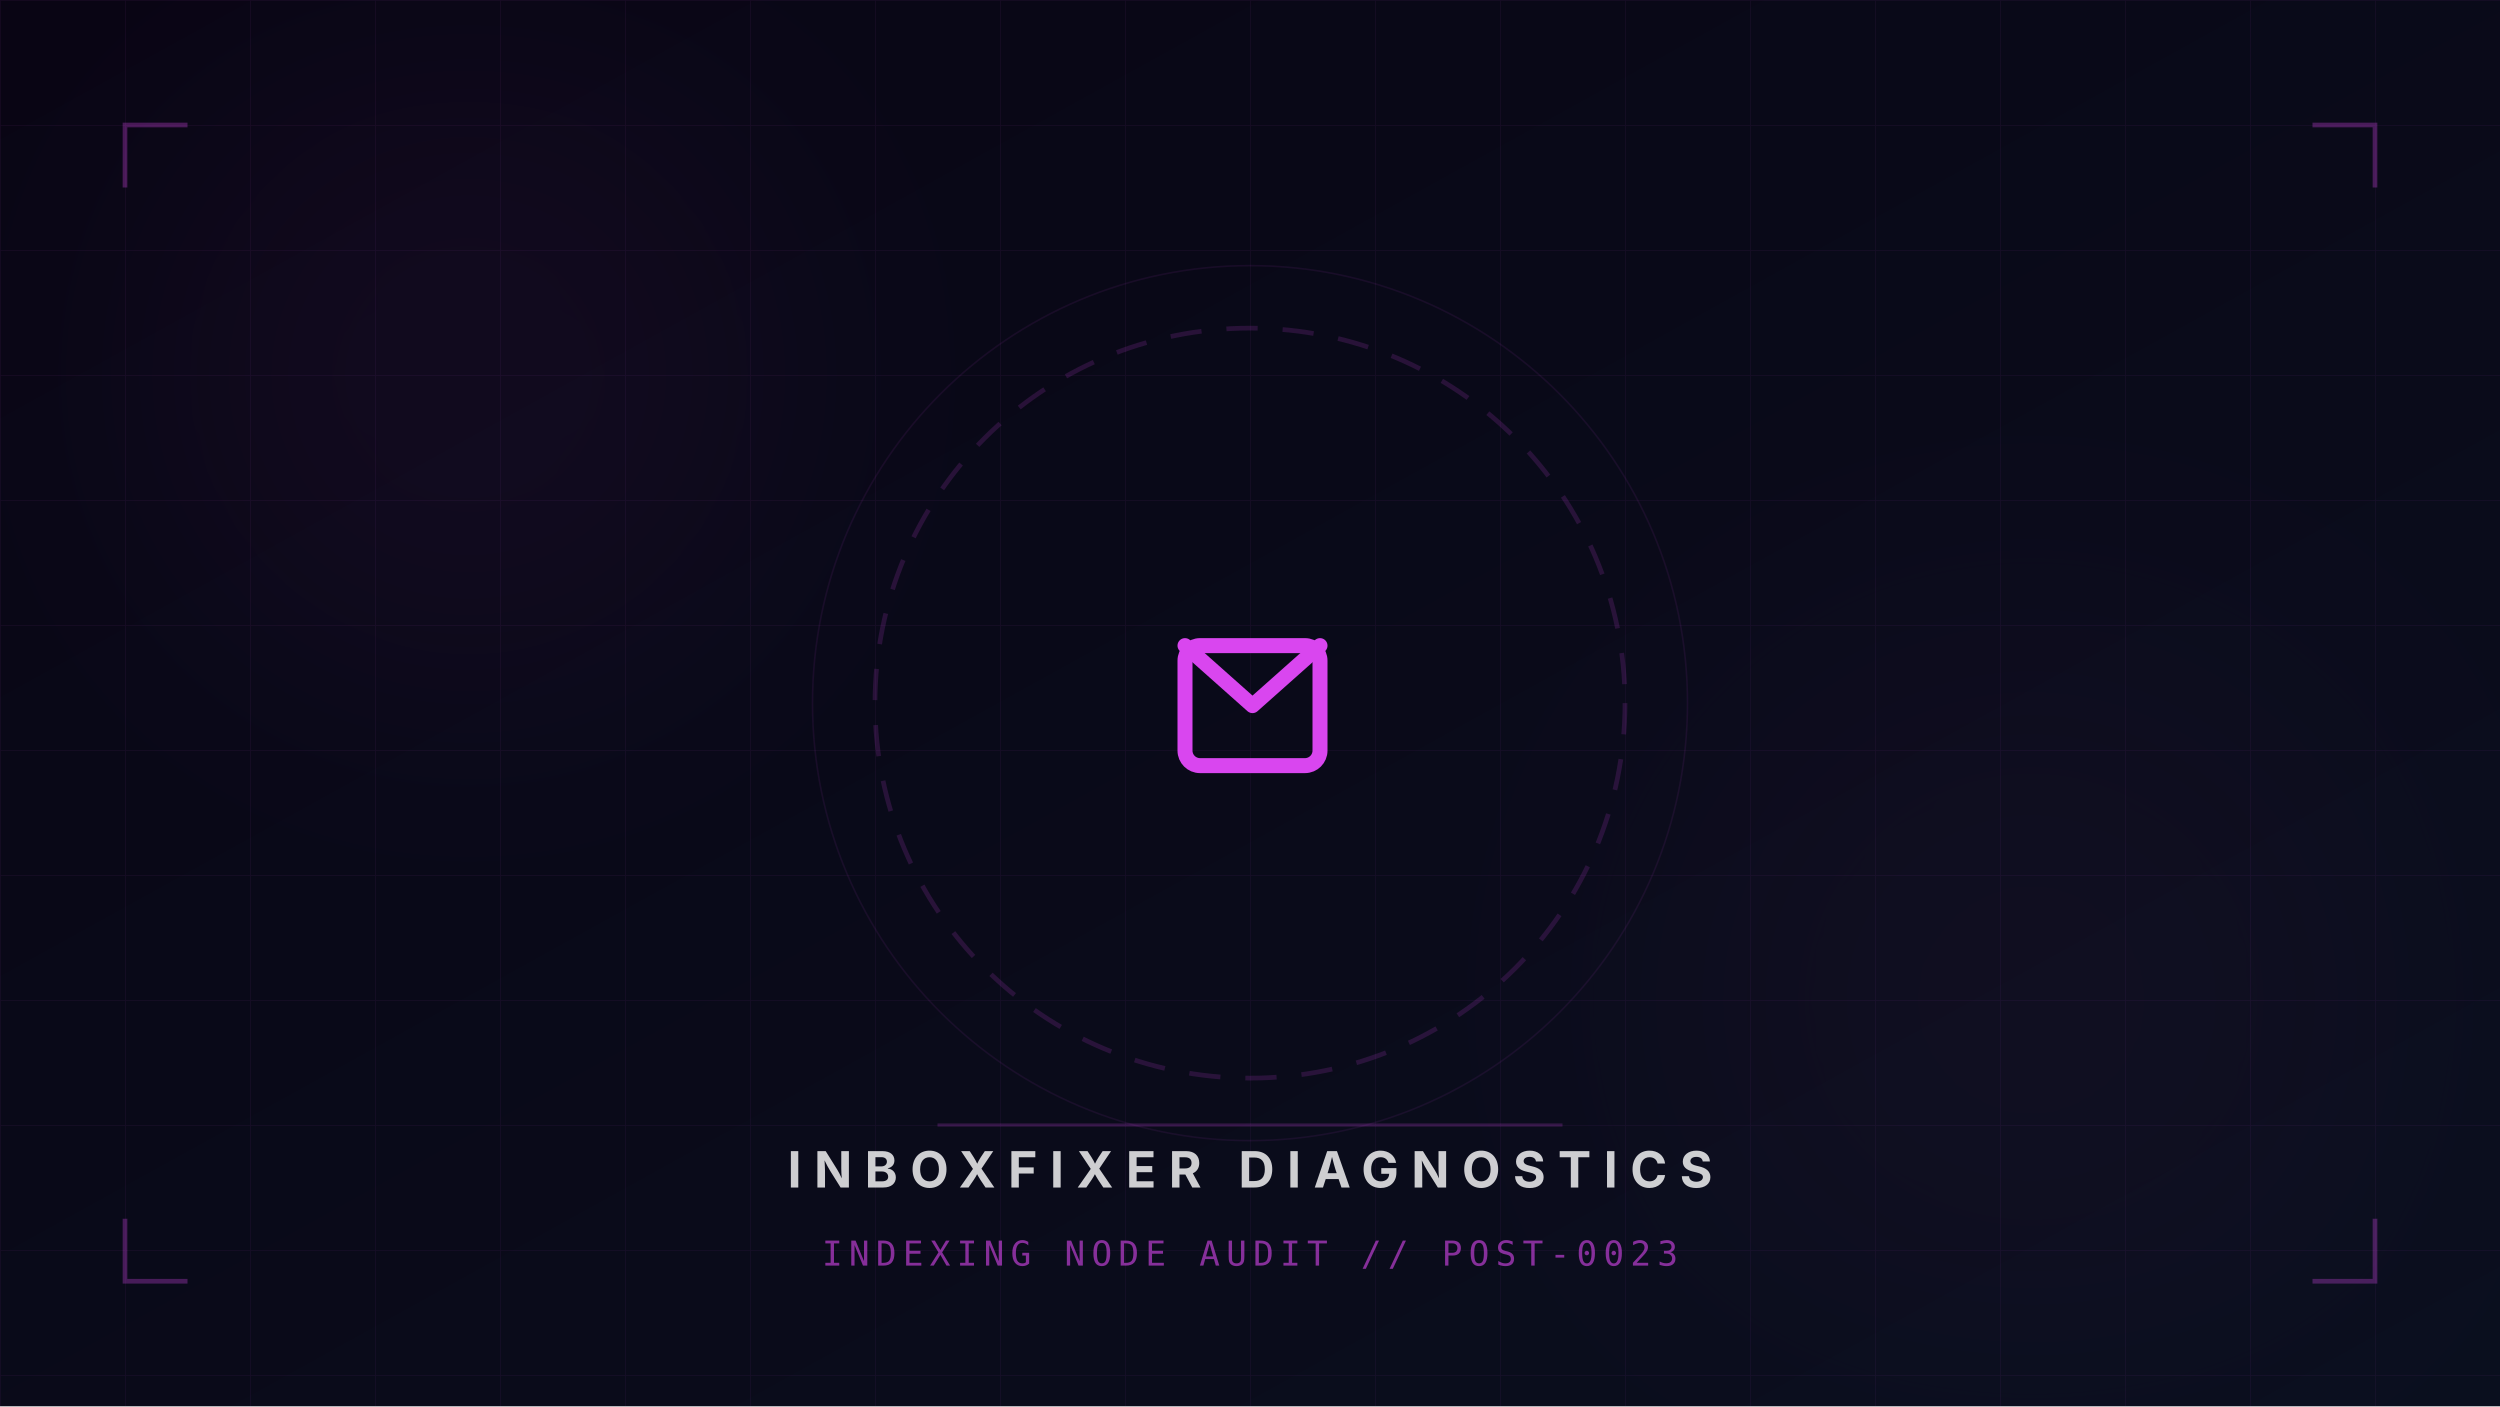
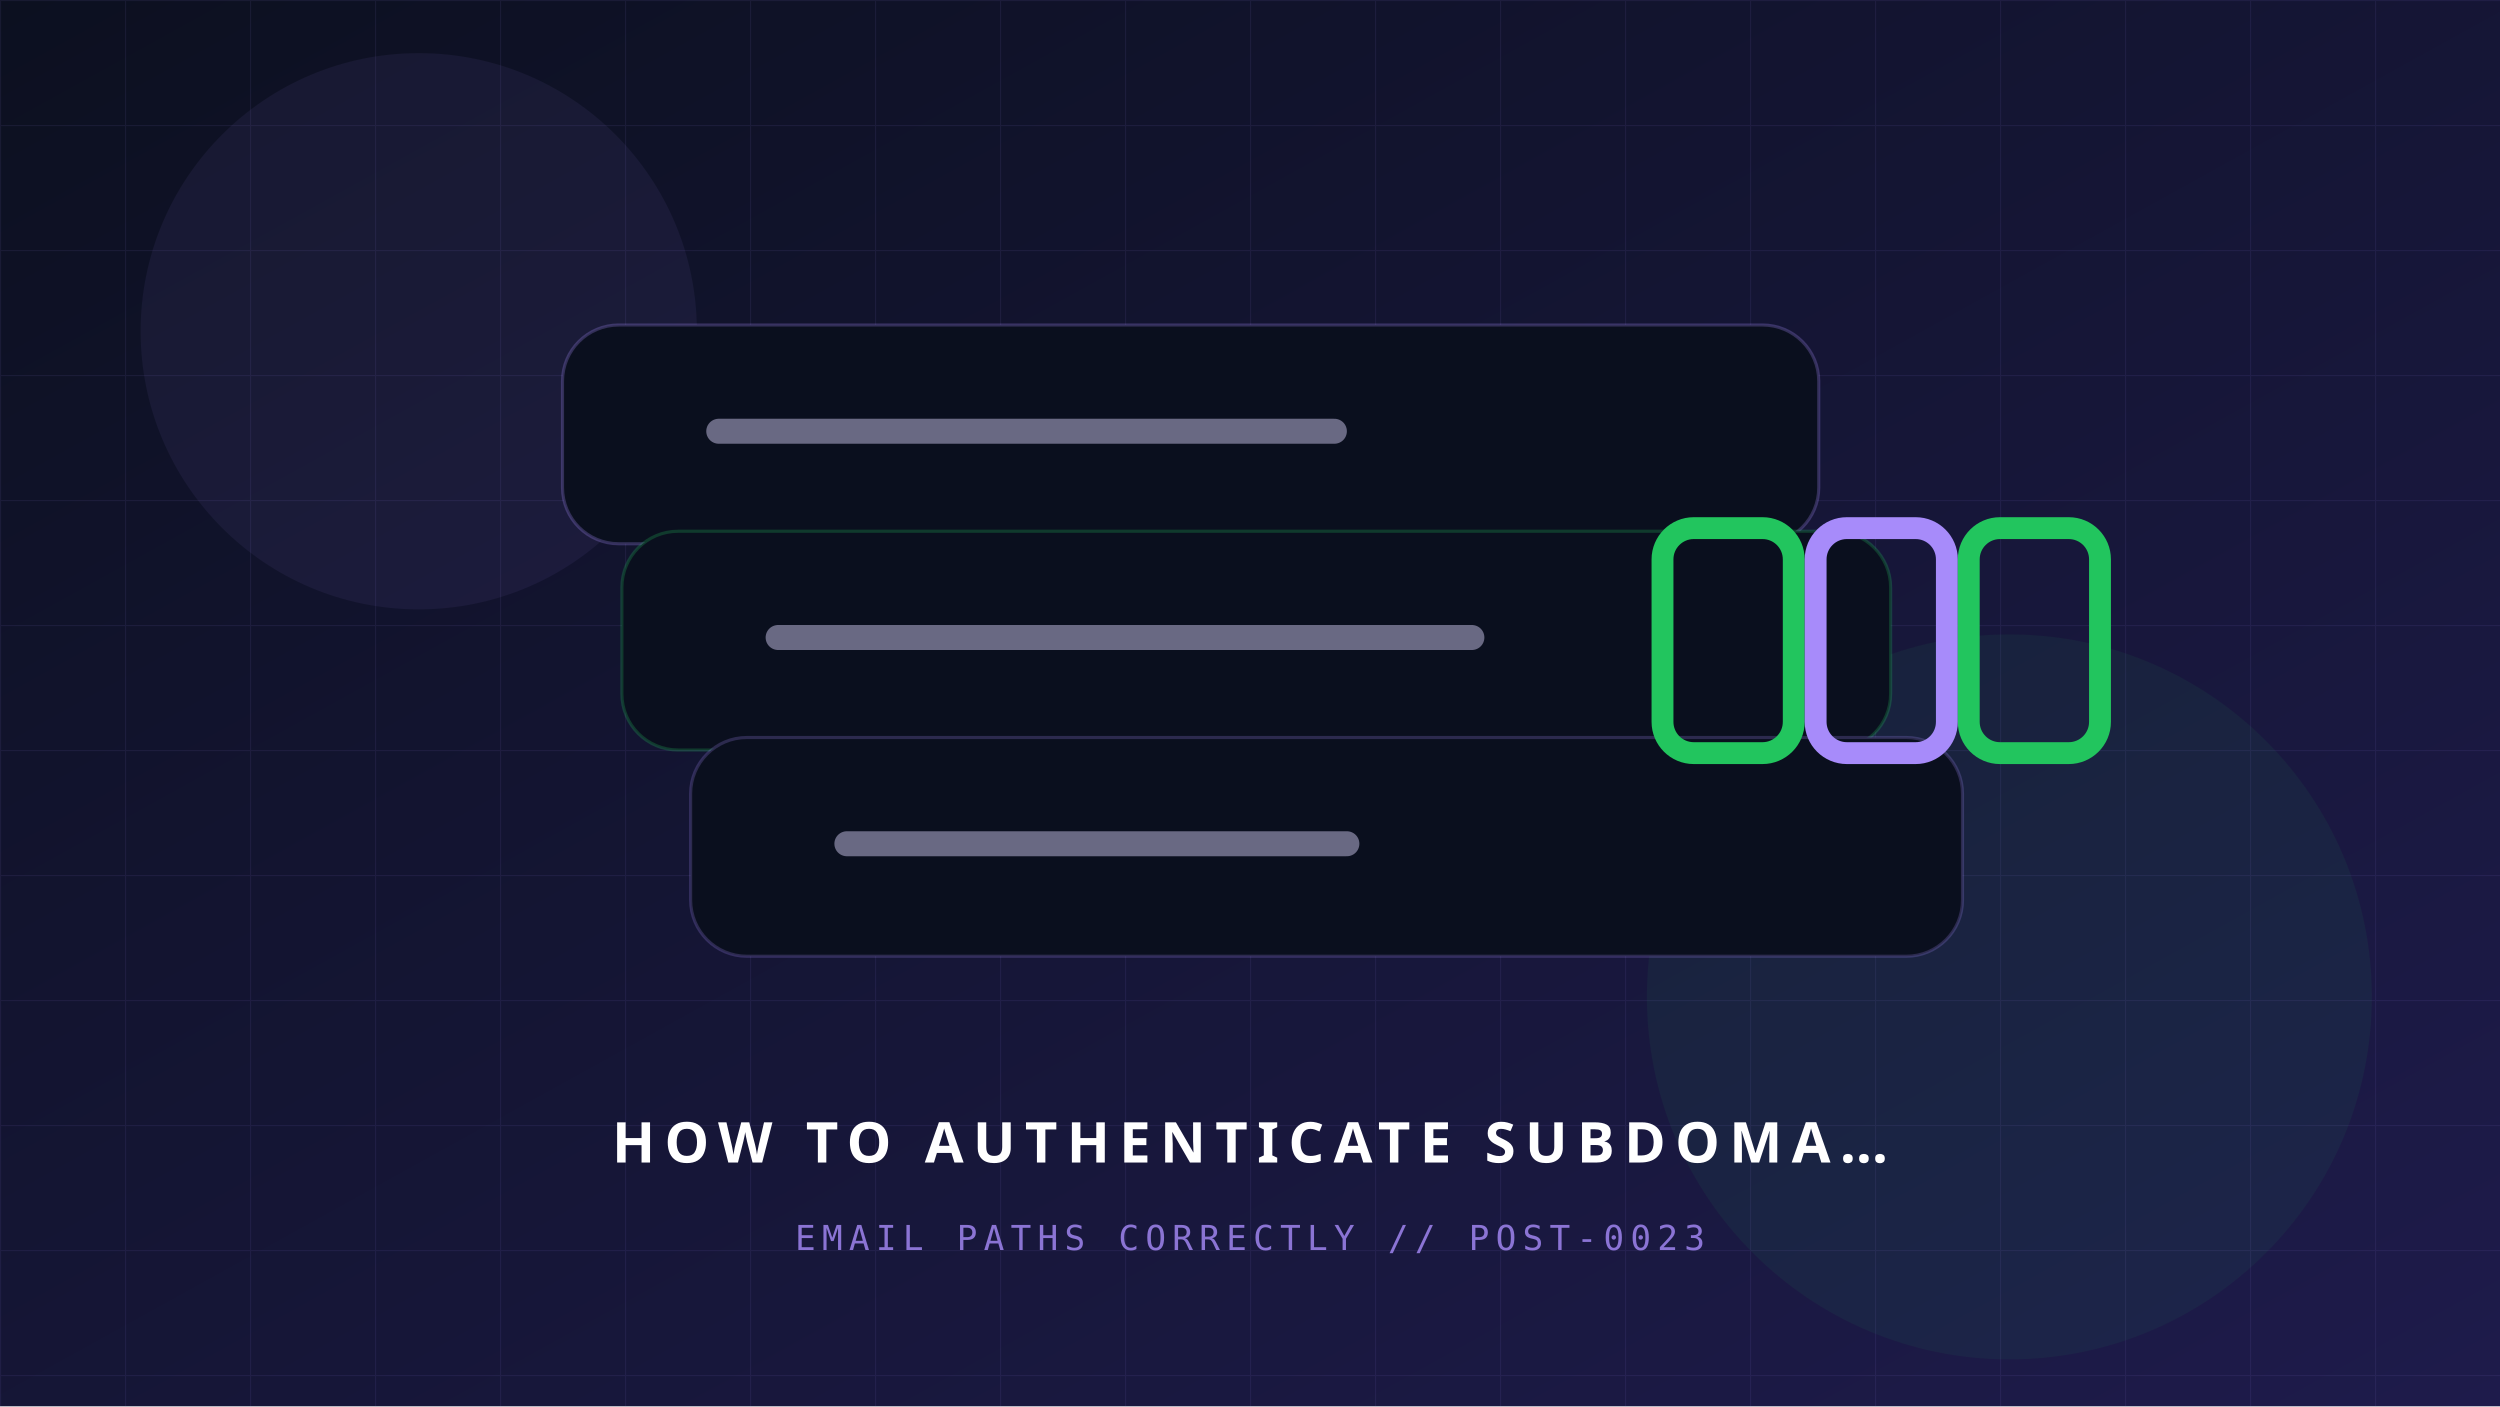
<svg xmlns="http://www.w3.org/2000/svg" viewBox="0 0 800 450" width="100%" height="100%">
  <defs>
    <linearGradient id="grad-23" x1="0%" y1="0%" x2="100%" y2="100%">
-       <stop offset="0%" stop-color="#090514" />
-       <stop offset="100%" stop-color="#0a0f1e" />
+       <stop offset="0%" stop-color="#0c1020" />
+       <stop offset="100%" stop-color="#1e1b4b" />
    </linearGradient>
    <pattern id="grid-23" width="40" height="40" patternUnits="userSpaceOnUse">
-       <path d="M 40 0 L 0 0 0 40" fill="none" stroke="#d946ef" stroke-width="0.5" opacity="0.07" />
+       <path d="M40 0L0 0 0 40" fill="none" stroke="#a78bfa" stroke-width="0.7" opacity="0.08" />
    </pattern>
  </defs>
  <rect width="800" height="450" fill="url(#grad-23)" />
  <rect width="800" height="450" fill="url(#grid-23)" />
-   <circle cx="150" cy="120" r="100" fill="#d946ef" opacity="0.04" filter="blur(40px)" />
-   <circle cx="650" cy="320" r="120" fill="#d946ef" opacity="0.03" filter="blur(50px)" />
-   <circle cx="400" cy="225" r="120" fill="none" stroke="#d946ef" stroke-width="1.5" stroke-dasharray="10, 8" opacity="0.15" />
-   <circle cx="400" cy="225" r="140" fill="none" stroke="#d946ef" stroke-width="0.5" opacity="0.08" />
-   <path d="M 40 60 L 40 40 L 60 40" fill="none" stroke="#d946ef" stroke-width="1.5" opacity="0.3" />
-   <path d="M 760 60 L 760 40 L 740 40" fill="none" stroke="#d946ef" stroke-width="1.5" opacity="0.3" />
-   <path d="M 40 390 L 40 410 L 60 410" fill="none" stroke="#d946ef" stroke-width="1.5" opacity="0.3" />
-   <path d="M 760 390 L 760 410 L 740 410" fill="none" stroke="#d946ef" stroke-width="1.5" opacity="0.3" />
-   <g transform="translate(372, 197) scale(2.4)">
-     <rect x="3" y="4" width="18" height="16" rx="2" fill="none" stroke="#d946ef" stroke-width="2" stroke-linecap="round" stroke-linejoin="round" />
-     <path d="M21 4l-9 8-9-8" fill="none" stroke="#d946ef" stroke-width="2" stroke-linecap="round" stroke-linejoin="round" />
+   <circle cx="134" cy="106" r="89" fill="#a78bfa" opacity="0.07" />
+   <circle cx="643" cy="319" r="116" fill="#22c55e" opacity="0.06" />
+   <rect x="180" y="104" width="402" height="70" rx="18" fill="#0a0f1e" stroke="#a78bfa" stroke-opacity="0.26" />
+   <rect x="199" y="170" width="406" height="70" rx="18" fill="#0a0f1e" stroke="#22c55e" stroke-opacity="0.24" />
+   <rect x="221" y="236" width="407" height="70" rx="18" fill="#0a0f1e" stroke="#a78bfa" stroke-opacity="0.22" />
+   <path d="M230 138h197M249 204h222M271 270h160" stroke="#ddd6fe" stroke-width="8" stroke-linecap="round" opacity="0.45" />
+   <g transform="translate(602 205)">
+     <rect x="-70" y="-36" width="42" height="72" rx="10" fill="none" stroke="#22c55e" stroke-width="7" />
+     <rect x="-21" y="-36" width="42" height="72" rx="10" fill="none" stroke="#a78bfa" stroke-width="7" />
+     <rect x="28" y="-36" width="42" height="72" rx="10" fill="none" stroke="#22c55e" stroke-width="7" />
  </g>
-   <text x="400" y="380" font-family="'Syne', 'Inter', sans-serif" font-size="16" font-weight="bold" fill="#ffffff" opacity="0.8" text-anchor="middle" letter-spacing="4">
-     INBOXFIXER DIAGNOSTICS
-   </text>
-   <text x="400" y="405" font-family="'IBM Plex Mono', monospace" font-size="11" fill="#d946ef" opacity="0.6" text-anchor="middle" letter-spacing="2">
-     INDEXING NODE AUDIT // POST-0023
-   </text>
-   <line x1="300" y1="360" x2="500" y2="360" stroke="#d946ef" stroke-width="1" opacity="0.2" />
+   <text x="400" y="372" font-family="'Syne', sans-serif" font-size="18" font-weight="700" fill="#ffffff" text-anchor="middle" letter-spacing="3">HOW TO AUTHENTICATE SUBDOMA…</text>
+   <text x="400" y="400" font-family="'IBM Plex Mono', monospace" font-size="11" fill="#a78bfa" opacity="0.8" text-anchor="middle" letter-spacing="2">EMAIL PATHS CORRECTLY // POST-0023</text>
</svg>
